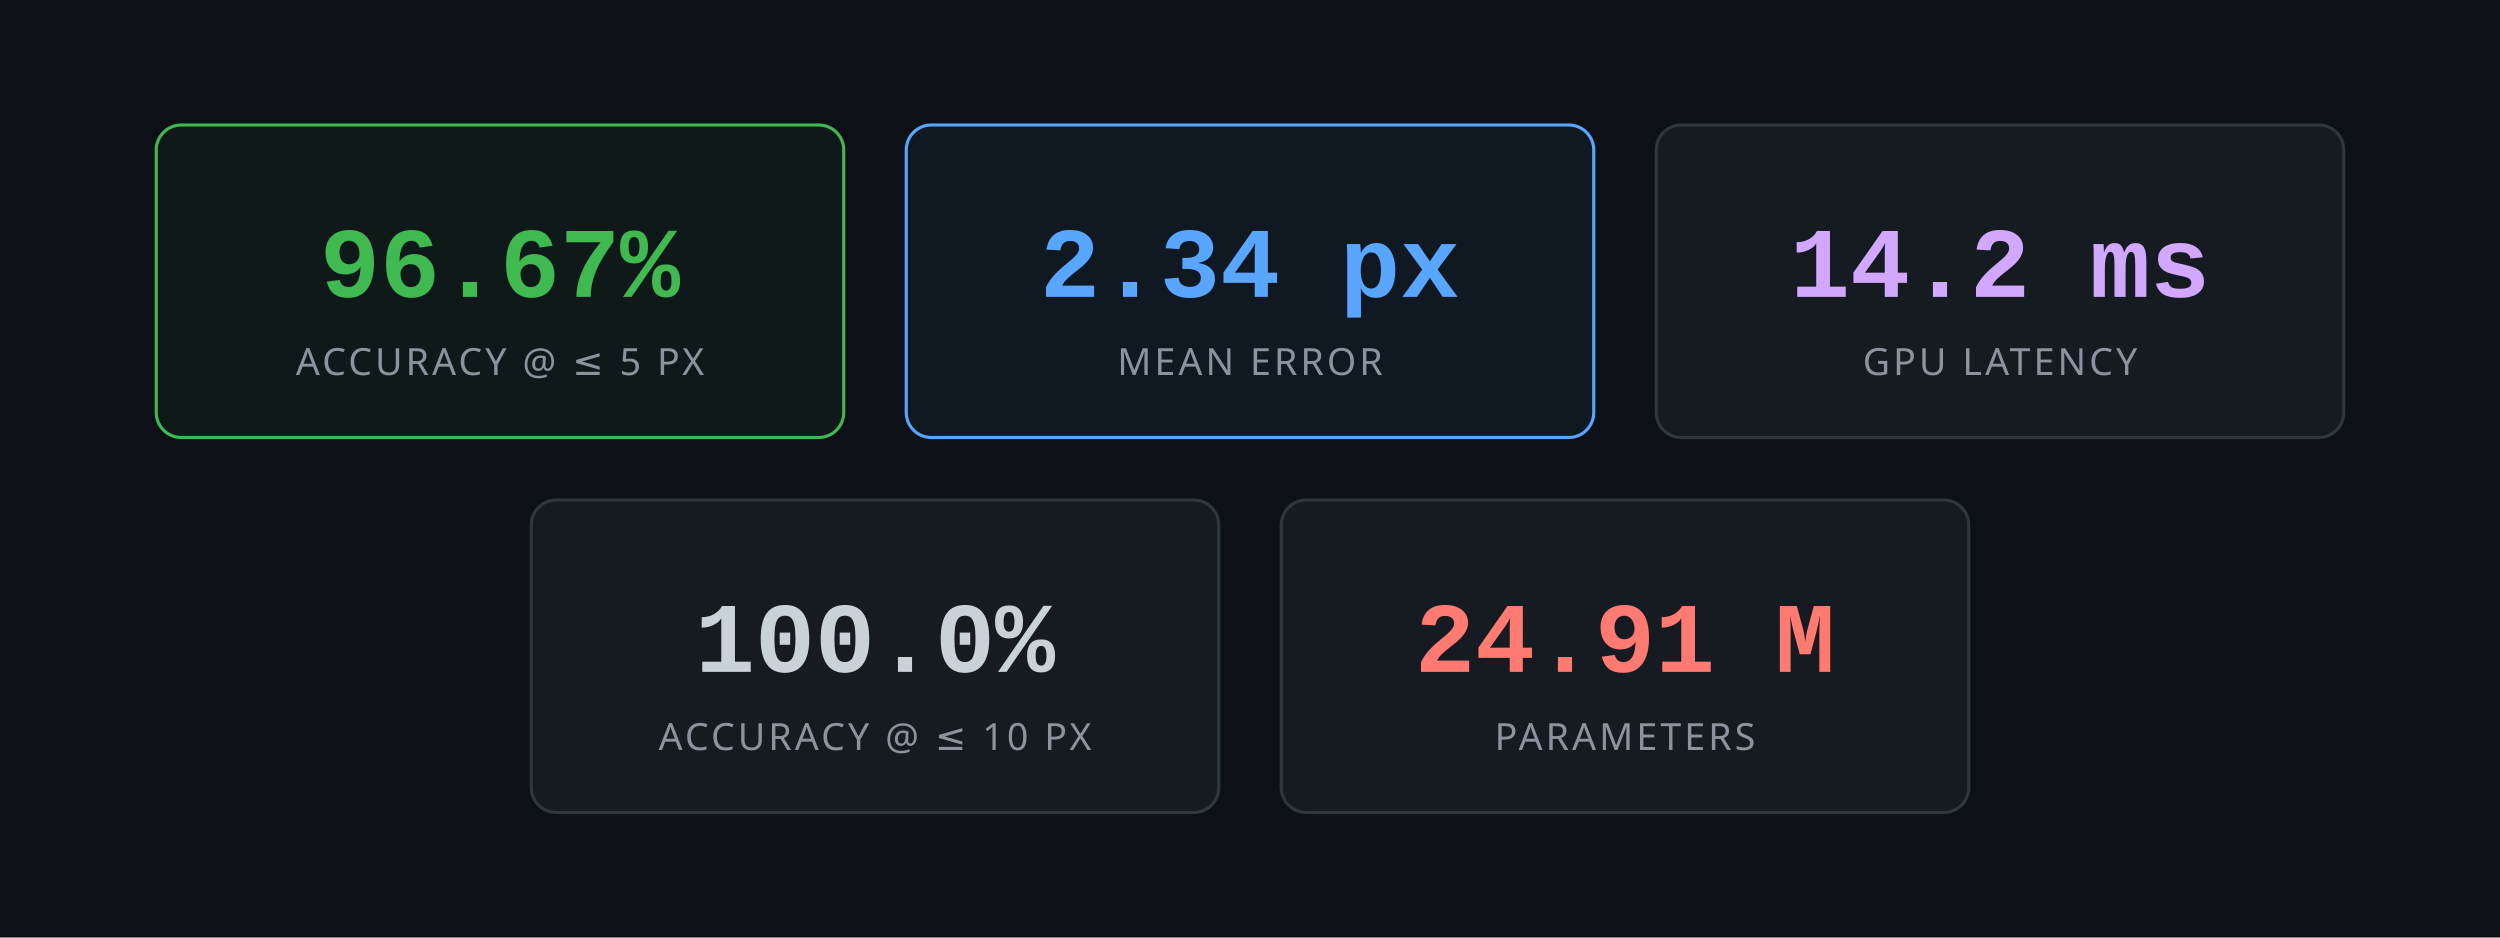
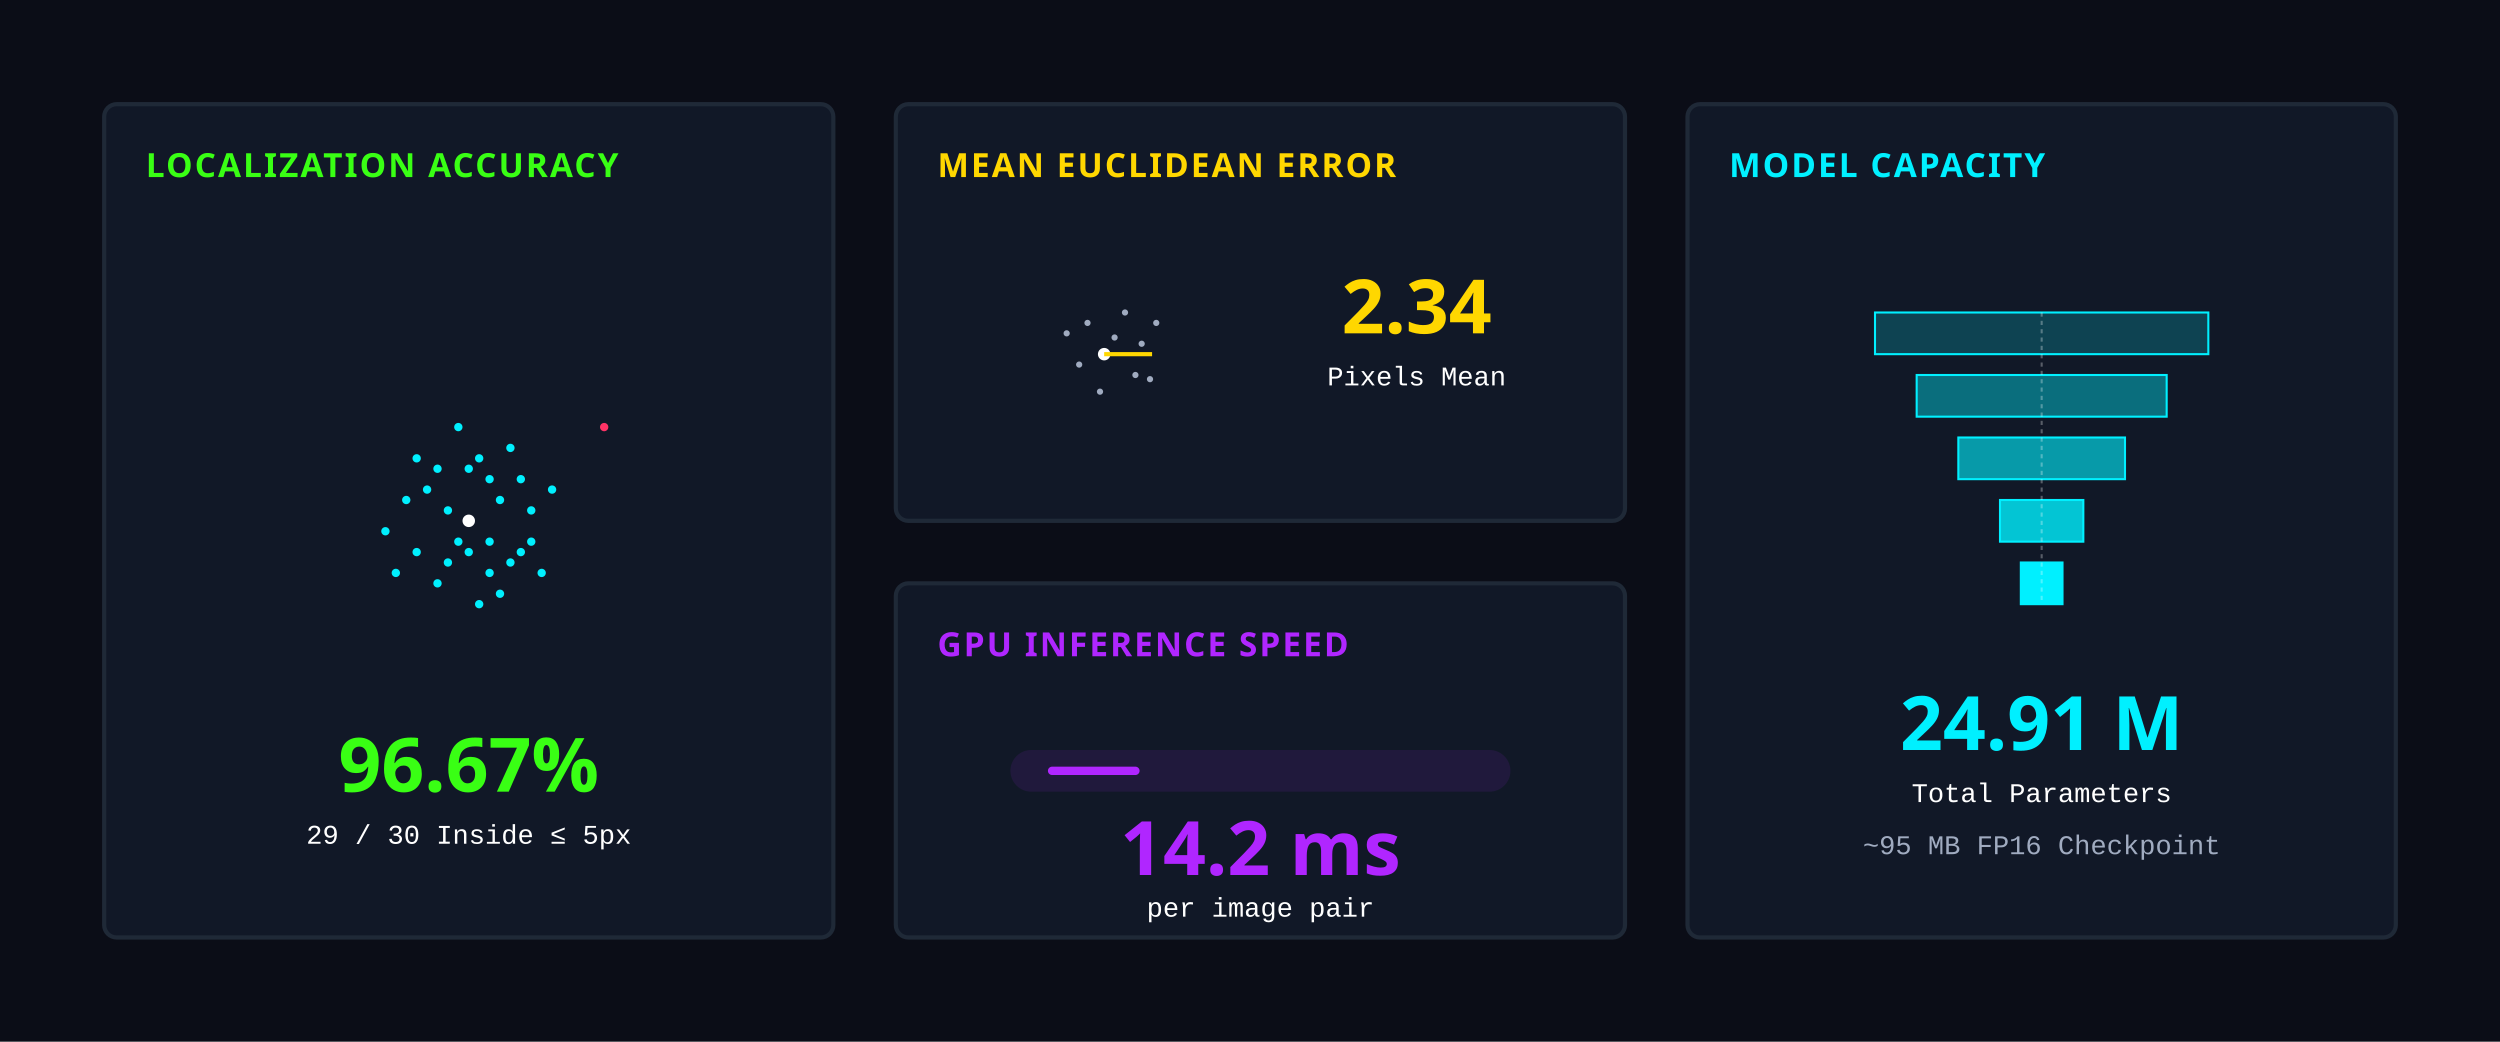
- <svg xmlns="http://www.w3.org/2000/svg" viewBox="0 0 800 300">
+ <svg xmlns="http://www.w3.org/2000/svg" viewBox="0 0 1200 500">
  <defs>
    <style>
-       .bg { fill: #0d1117; }
-       .card { fill: #161b22; stroke: #30363d; stroke-width: 1; rx: 8; }
-       .card-highlight { stroke: #58a6ff; fill: rgba(88, 166, 255, 0.05); }
-       .card-success { stroke: #3fb950; fill: rgba(63, 185, 80, 0.05); }
+       .bg { fill: #0B0D17; }
+       .text-title { font-family: 'Segoe UI', system-ui, sans-serif; font-size: 16px; font-weight: bold; fill: #FFFFFF; letter-spacing: 1px;}
+       .text-val { font-family: 'Segoe UI', system-ui, sans-serif; font-size: 36px; font-weight: 900; }
+       .text-sub { font-family: 'Courier New', monospace; font-size: 13px; fill: #A0ABC0; }
      
-       .val-text { font-family: 'Courier New', monospace; font-size: 32px; font-weight: bold; text-anchor: middle; }
-       .lbl-text { font-family: 'Segoe UI', system-ui, sans-serif; font-size: 12px; fill: #8b949e; text-anchor: middle; letter-spacing: 1px; text-transform: uppercase; }
+       .box { fill: #111827; stroke: #1F2937; stroke-width: 2; rx: 6; }
      
-       .val-blue { fill: #58a6ff; }
-       .val-green { fill: #3fb950; }
-       .val-purple { fill: #d2a8ff; }
-       .val-orange { fill: #ff7b72; }
-       .val-gray { fill: #c9d1d9; }
+       /* Accuracy Tolerance Ring */
+       .tol-ring { fill: rgba(57,255,20,0.05); stroke: #39FF14; stroke-width: 2; animation: tol 10s infinite cubic-bezier(0.4, 0, 0.2, 1); transform-origin: center; }
+       @keyframes tol {
+         0%, 40% { r: 50px; } /* 5px threshold visually */
+         50%, 90% { r: 90px; } /* 10px threshold visually */
+         100% { r: 50px; }
+       }
      
-       .pulse-anim { animation: pulseBorder 4s infinite; }
-       @keyframes pulseBorder {
-         0%, 100% { stroke-width: 1; }
-         50% { stroke-width: 3; }
-       }
+       .tol-text-1 { opacity: 1; animation: tt1 10s infinite; }
+       @keyframes tt1 { 0%, 40% { opacity: 1; } 45%, 100% { opacity: 0; } }
+       .tol-text-2 { opacity: 0; animation: tt2 10s infinite; }
+       @keyframes tt2 { 0%, 45% { opacity: 0; } 50%, 90% { opacity: 1; } 95%, 100% { opacity: 0; } }
+       
+       /* Error Cluster */
+       .err-radius { fill: rgba(255,215,0,0.1); stroke: #FFD700; stroke-dasharray: 4; stroke-width: 1; animation: er-pulse 4s infinite alternate; }
+       @keyframes er-pulse { 0% { r: 23px; } 100% { r: 25px; } }
+ 
+       /* Latency Scan */
+       .lat-scan { stroke: #B026FF; stroke-width: 4; stroke-linecap: round; animation: l-scan 2.167s infinite linear; }
+       @keyframes l-scan { 0% { stroke-dashoffset: 200; } 100% { stroke-dashoffset: -200; } }
+ 
+       .text-green { fill: #39FF14; }
+       .text-yellow { fill: #FFD700; }
+       .text-purple { fill: #B026FF; }
+       .text-cyan { fill: #00F0FF; }
    </style>
  </defs>
-   <rect class="bg" width="800" height="300" />
-   <g transform="translate(50, 40)">
-     <rect class="card card-success pulse-anim" width="220" height="100" />
-     <text class="val-text val-green" x="110" y="55">96.67%</text>
-     <text class="lbl-text" x="110" y="80">ACCURACY @ ≤ 5 PX</text>
+   <rect class="bg" width="1200" height="500" />
+   <g transform="translate(50, 50)">
+     <rect class="box" stroke="#39FF14" width="350" height="400" />
+     <text class="text-title text-green" x="20" y="35">LOCALIZATION ACCURACY</text>
+     <g transform="translate(175, 200)">
+       <circle class="tol-ring" cx="0" cy="0" />
+       <circle cx="0" cy="0" r="3" fill="#FFF" />
+       <g fill="#00F0FF">
+         <circle cx="10" cy="-20" r="2" />
+         <circle cx="-15" cy="30" r="2" />
+         <circle cx="25" cy="15" r="2" />
+         <circle cx="-30" cy="-10" r="2" />
+         <circle cx="5" cy="40" r="2" />
+         <circle cx="-40" cy="5" r="2" />
+         <circle cx="20" cy="-35" r="2" />
+         <circle cx="-5" cy="-45" r="2" />
+         <circle cx="35" cy="25" r="2" />
+         <circle cx="-25" cy="-30" r="2" />
+         <circle cx="40" cy="-15" r="2" />
+         <circle cx="-10" cy="20" r="2" />
+         <circle cx="15" cy="35" r="2" />
+         <circle cx="-35" cy="25" r="2" />
+         <circle cx="30" cy="-5" r="2" />
+         <circle cx="0" cy="15" r="2" />
+         <circle cx="10" cy="10" r="2" />
+         <circle cx="-20" cy="-15" r="2" />
+         <circle cx="20" cy="20" r="2" />
+         <circle cx="-15" cy="-25" r="2" />
+         <circle cx="5" cy="-30" r="2" />
+         <circle cx="25" cy="-20" r="2" />
+         <circle cx="-25" cy="15" r="2" />
+         <circle cx="15" cy="-10" r="2" />
+         <circle cx="-10" cy="-5" r="2" />
+         <circle cx="30" cy="10" r="2" />
+         <circle cx="-5" cy="10" r="2" />
+         <circle cx="0" cy="-25" r="2" />
+         <circle cx="10" cy="25" r="2" />
+       </g>
+       <circle cx="65" cy="-45" r="2" fill="#FF3366" />
+     </g>
+     <g class="tol-text-1" transform="translate(175, 330)">
+       <text class="text-val text-green" x="0" y="0" text-anchor="middle">96.67%</text>
+       <text class="text-sub" style="fill:#FFF;" x="0" y="25" text-anchor="middle">29 / 30 Inside ≤ 5px</text>
+     </g>
+     <g class="tol-text-2" transform="translate(175, 330)">
+       <text class="text-val text-green" x="0" y="0" text-anchor="middle">100.0%</text>
+       <text class="text-sub" style="fill:#FFF;" x="0" y="25" text-anchor="middle">30 / 30 Inside ≤ 10px</text>
+     </g>
  </g>
-   <g transform="translate(290, 40)">
-     <rect class="card card-highlight pulse-anim" width="220" height="100" />
-     <text class="val-text val-blue" x="110" y="55">2.34 px</text>
-     <text class="lbl-text" x="110" y="80">MEAN ERROR</text>
+   <g transform="translate(430, 50)">
+     <rect class="box" stroke="#FFD700" width="350" height="200" />
+     <text class="text-title text-yellow" x="20" y="35">MEAN EUCLIDEAN ERROR</text>
+     <g transform="translate(100, 120)">
+       <circle class="err-radius" cx="0" cy="0" />
+       <circle cx="0" cy="0" r="3" fill="#FFF" />
+       <g fill="#A0ABC0">
+         <circle cx="5" cy="-8" r="1.5" />
+         <circle cx="-12" cy="5" r="1.5" />
+         <circle cx="15" cy="10" r="1.5" />
+         <circle cx="-8" cy="-15" r="1.5" />
+         <circle cx="18" cy="-5" r="1.5" />
+         <circle cx="-2" cy="18" r="1.5" />
+         <circle cx="22" cy="12" r="1.5" />
+         <circle cx="-18" cy="-10" r="1.5" />
+         <circle cx="10" cy="-20" r="1.5" />
+         <circle cx="25" cy="-15" r="1.5" />
+       </g>
+       <line x1="0" y1="0" x2="23" y2="0" stroke="#FFD700" stroke-width="2" />
+     </g>
+     <g transform="translate(250, 110)">
+       <text class="text-val text-yellow" x="0" y="0" text-anchor="middle">2.34</text>
+       <text class="text-sub" style="fill:#FFF;" x="0" y="25" text-anchor="middle">Pixels Mean</text>
+     </g>
  </g>
-   <g transform="translate(530, 40)">
-     <rect class="card" width="220" height="100" />
-     <text class="val-text val-purple" x="110" y="55">14.2 ms</text>
-     <text class="lbl-text" x="110" y="80">GPU LATENCY</text>
+   <g transform="translate(430, 280)">
+     <rect class="box" stroke="#B026FF" width="350" height="170" />
+     <text class="text-title text-purple" x="20" y="35">GPU INFERENCE SPEED</text>
+     <g transform="translate(175, 90)">
+       <rect x="-120" y="-10" width="240" height="20" fill="rgba(176,38,255,0.1)" rx="10" />
+       <line class="lat-scan" x1="-100" y1="0" x2="100" y2="0" stroke-dasharray="40 200" />
+     </g>
+     <g transform="translate(175, 140)">
+       <text class="text-val text-purple" x="0" y="0" text-anchor="middle">14.2 ms</text>
+       <text class="text-sub" style="fill:#FFF;" x="0" y="20" text-anchor="middle">per image pair</text>
+     </g>
  </g>
-   <g transform="translate(170, 160)">
-     <rect class="card" width="220" height="100" />
-     <text class="val-text val-gray" x="110" y="55">100.0%</text>
-     <text class="lbl-text" x="110" y="80">ACCURACY @ ≤ 10 PX</text>
-   </g>
-   <g transform="translate(410, 160)">
-     <rect class="card" width="220" height="100" />
-     <text class="val-text val-orange" x="110" y="55">24.91 M</text>
-     <text class="lbl-text" x="110" y="80">PARAMETERS</text>
+   <g transform="translate(810, 50)">
+     <rect class="box" stroke="#00F0FF" width="340" height="400" />
+     <text class="text-title text-cyan" x="20" y="35">MODEL CAPACITY</text>
+     <g transform="translate(170, 180)">
+       <rect x="-80" y="-80" width="160" height="20" fill="rgba(0,240,255,0.2)" stroke="#00F0FF" />
+       <rect x="-60" y="-50" width="120" height="20" fill="rgba(0,240,255,0.4)" stroke="#00F0FF" />
+       <rect x="-40" y="-20" width="80" height="20" fill="rgba(0,240,255,0.6)" stroke="#00F0FF" />
+       <rect x="-20" y="10" width="40" height="20" fill="rgba(0,240,255,0.8)" stroke="#00F0FF" />
+       <rect x="-10" y="40" width="20" height="20" fill="#00F0FF" stroke="#00F0FF" />
+       <line x1="0" y1="-80" x2="0" y2="60" stroke="#FFF" stroke-width="1" stroke-dasharray="2" opacity="0.3" />
+     </g>
+     <g transform="translate(170, 310)">
+       <text class="text-val text-cyan" x="0" y="0" text-anchor="middle">24.91 M</text>
+       <text class="text-sub" style="fill:#FFF;" x="0" y="25" text-anchor="middle">Total Parameters</text>
+       <text class="text-sub" x="0" y="50" text-anchor="middle">~95 MB FP16 Checkpoint</text>
+     </g>
  </g>
</svg>
